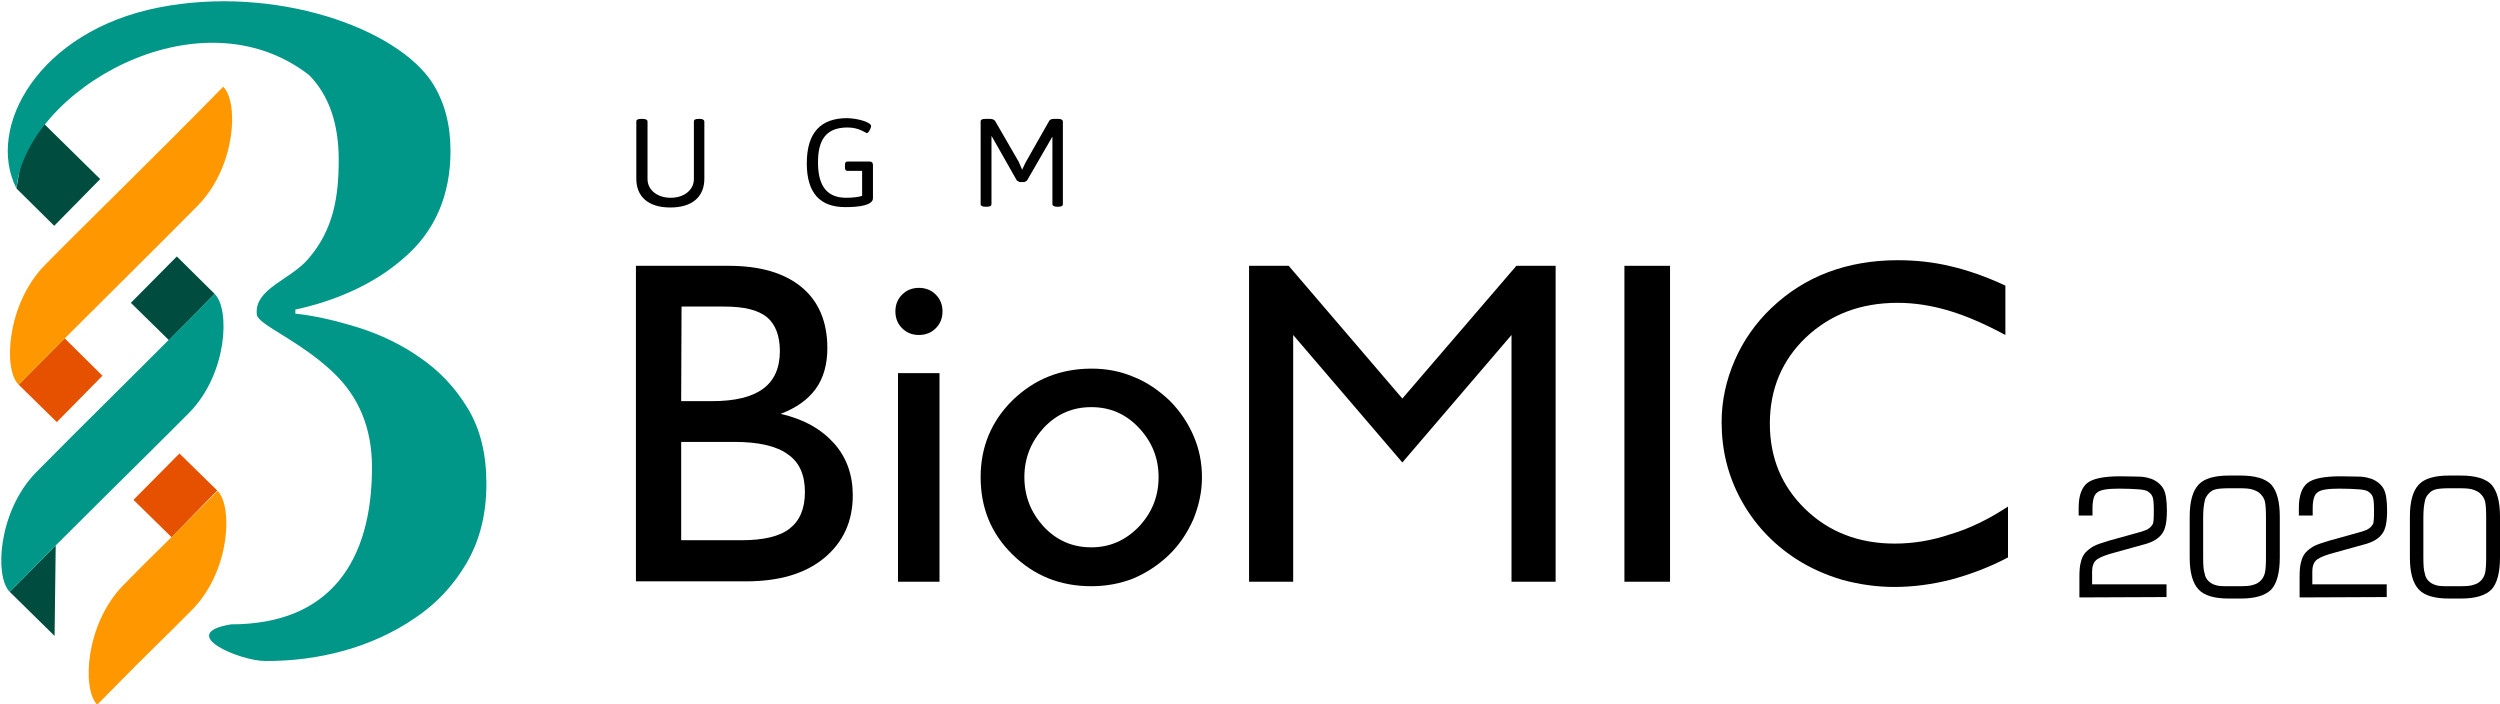
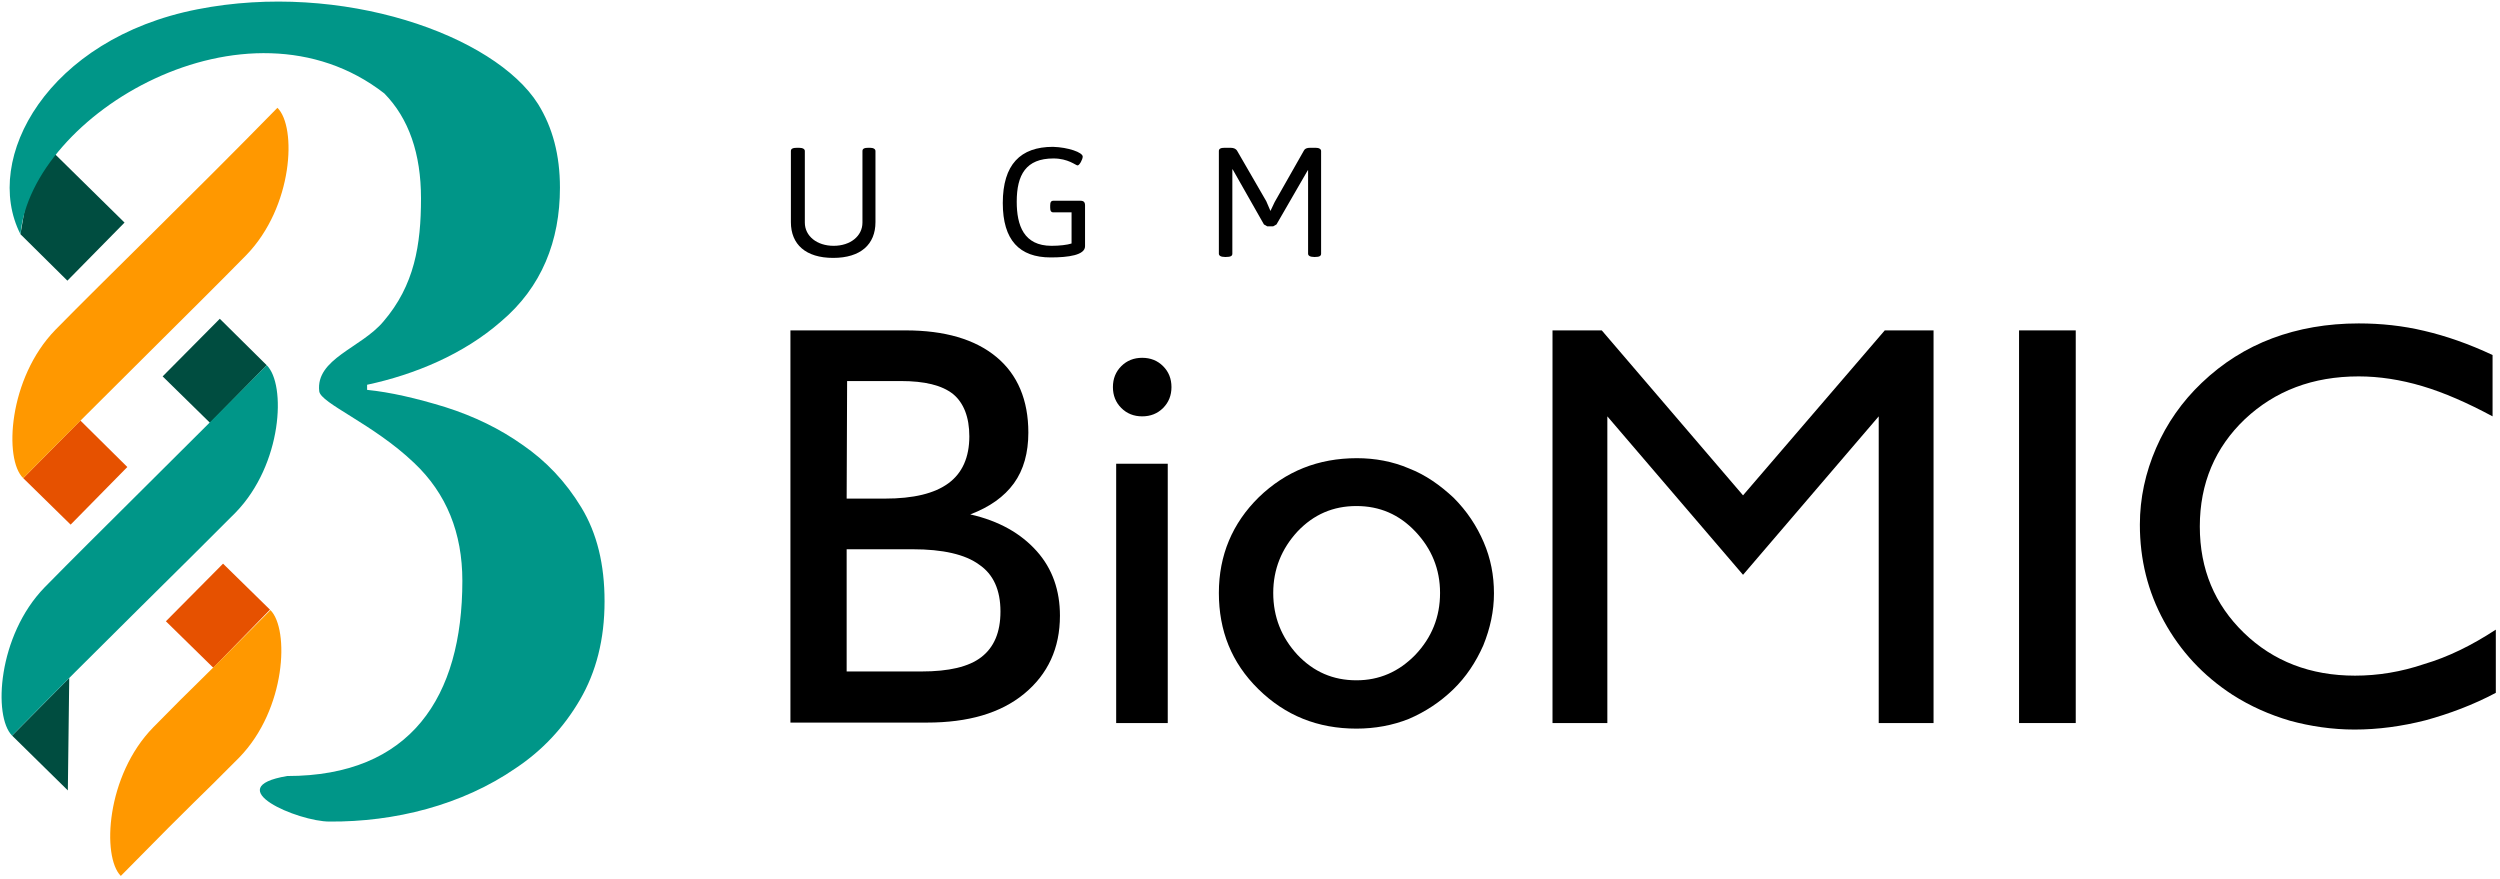
- <svg xmlns="http://www.w3.org/2000/svg" version="1.1" id="Layer_1" x="0px" y="0px" viewBox="0 0 668.7 188.2" style="enable-background:new 0 0 668.7 188.2;" xml:space="preserve">
-   <style type="text/css">
- 	.st0{fill:#004D40;}
- 	.st1{fill:#E65100;}
- 	.st2{fill:#FF9800;}
- 	.st3{fill:#009688;}
- 	.st4{fill:none;}
- 	.st5{fill:#307ABD;}
- 	.st6{fill:#306BA4;}
- </style>
-   <g id="Layer_x0020_1">
-     <g id="_2777238904016">
-       <polygon class="st0" points="2.6,158.3 14.9,145.9 14.6,170.1   " />
-       <polygon class="st1" points="35.7,133.7 48,121.3 58.1,131.2 45.9,143.7   " />
-       <polygon class="st1" points="5,102.9 17.3,90.5 27.4,100.5 15.2,112.9   " />
-       <polygon class="st0" points="35,81 47.3,68.6 57.4,78.6 45.2,91   " />
-       <polygon class="st0" points="4.4,50.4 8,29.4 26.8,47.9 14.5,60.4   " />
-       <path class="st2" d="M11.9,71c10.6-10.8,29.5-29.1,47.8-47.8c4.2,4.1,3.4,21.3-6.7,31.7c-10.5,10.7-29.6,29.4-48,48    C0.8,98.9,1.8,81.4,11.9,71z" />
-       <path class="st3" d="M9.6,126.4C20.2,115.6,39,97.2,57.4,78.6c4.2,4.1,3.4,21.3-6.7,31.7C40.1,121,21,139.6,2.6,158.3    C-1.5,154.2-0.5,136.8,9.6,126.4z" />
-       <path class="st2" d="M33,156.5c10.6-10.8,6.8-6.6,25.2-25.2c4.1,4.1,3.4,21.3-6.7,31.7c-10.6,10.7-7.1,6.8-25.5,25.5    C21.9,184.4,22.8,166.9,33,156.5z" />
-       <path class="st3" d="M112.4,95.7c5.1,3.5,9.3,7.9,12.7,13.5c3.4,5.6,5,12.3,5,20.2c0,8.2-1.8,15.2-5.3,21.2s-8.1,10.9-13.8,14.7    c-11.6,8-26.1,11.6-40.1,11.5c-6.7,0-24-7.3-9.1-9.8c26.6,0,37.7-17,37.7-42c0-10.3-3.4-18.8-10.4-25.4    C80.3,91.2,69,86.8,68.7,84.2c-0.8-7,9-9.3,13.8-15c6.7-7.8,8.1-16.5,8.1-26.5c0-9.6-2.6-17.2-7.9-22.6C53-3,6.8,24.6,4.4,50.4    C-3.9,34.1,10.3,8.3,42.5,2c31-6.1,63.9,5.5,73.3,20.4c3.1,5,4.7,10.9,4.7,18c0,11.4-3.9,21.4-12.7,28.8c-8,7-18.5,11.4-28.8,13.6    v1.1c5,0.5,10.6,1.8,16.8,3.7C102.1,89.6,107.6,92.3,112.4,95.7z" />
-     </g>
-     <path d="M182.2,118.3v26.2h16.1c5.9,0,10.2-1,12.9-3.1s4.1-5.3,4.1-9.8c0-4.6-1.5-8-4.6-10.1c-3-2.2-7.8-3.3-14.3-3.3h-14.2V118.3z    M170.1,155.6V71.1h24.8c8.4,0,14.9,1.9,19.5,5.7c4.6,3.8,6.9,9.3,6.9,16.3c0,4.3-1,8-3.1,10.9s-5.2,5.1-9.4,6.7   c6.2,1.4,10.9,4.1,14.3,7.9c3.4,3.8,5,8.5,5,13.9c0,7-2.6,12.6-7.7,16.8s-12.1,6.2-20.9,6.2h-29.4L170.1,155.6L170.1,155.6z    M182.2,107.3h8.2c6.2,0,10.7-1.1,13.7-3.3c3-2.2,4.5-5.6,4.5-10.1c0-4.1-1.2-7.2-3.5-9.1c-2.4-1.9-6.1-2.8-11.3-2.8h-11.5   L182.2,107.3L182.2,107.3z" />
-     <path id="_x31__1_" d="M239.5,83.3c0-1.8,0.6-3.3,1.8-4.5s2.7-1.8,4.5-1.8s3.3,0.6,4.5,1.8c1.2,1.2,1.8,2.7,1.8,4.5   s-0.6,3.3-1.8,4.5s-2.7,1.8-4.5,1.8s-3.3-0.6-4.5-1.8S239.5,85.1,239.5,83.3z M240.2,155.6V99.8h11.1v55.8H240.2z" />
-     <path id="_x32__1_" d="M274,127.6c0,5.2,1.8,9.6,5.2,13.3c3.5,3.7,7.7,5.5,12.7,5.5c4.9,0,9.1-1.8,12.7-5.5   c3.5-3.7,5.3-8.1,5.3-13.3c0-5.1-1.8-9.5-5.3-13.2s-7.7-5.5-12.7-5.5s-9.2,1.8-12.7,5.5C275.8,118.1,274,122.5,274,127.6z    M262.3,127.6c0-8.1,2.9-15,8.6-20.6c5.8-5.6,12.8-8.4,21.1-8.4c3.9,0,7.7,0.7,11.2,2.2c3.6,1.4,6.7,3.6,9.6,6.3   c2.9,2.9,5,6.1,6.5,9.6s2.2,7.1,2.2,11c0,3.8-0.8,7.5-2.3,11.2c-1.6,3.6-3.7,6.8-6.5,9.5s-6,4.8-9.5,6.3c-3.5,1.4-7.3,2.1-11.3,2.1   c-8.3,0-15.3-2.8-21.1-8.5S262.3,135.7,262.3,127.6z" />
-     <polygon id="_x33__1_" points="334.1,155.6 334.1,71.1 344.7,71.1 375.1,106.6 405.6,71.1 416.1,71.1 416.1,155.6 404.3,155.6    404.3,89.6 375.1,123.7 345.9,89.6 345.9,155.6  " />
-     <polygon id="_x34_" points="434.5,155.6 434.5,71.1 446.7,71.1 446.7,155.6  " />
-     <path id="_x35_" d="M537.1,135.5v13.6c-4.9,2.6-10,4.5-15.1,5.9c-5.1,1.3-10.2,2-15.3,2c-4.8,0-9.5-0.7-13.9-1.9   c-4.4-1.3-8.5-3.1-12.4-5.6c-6.3-4.1-11.2-9.4-14.7-15.8s-5.2-13.3-5.2-20.8c0-5.7,1.2-11.2,3.5-16.5s5.6-10,9.8-14   c4.5-4.3,9.6-7.5,15.2-9.6s11.8-3.2,18.6-3.2c4.8,0,9.5,0.5,14.1,1.6c4.7,1.1,9.6,2.8,14.7,5.2v13.2c-5.4-2.9-10.4-5.1-15.1-6.5   c-4.7-1.4-9.3-2.1-13.7-2.1c-9.9,0-18,3.1-24.5,9.2c-6.4,6.1-9.7,13.8-9.7,23.1c0,9.2,3.2,16.8,9.5,22.9c6.3,6.1,14.3,9.2,23.9,9.2   c4.9,0,9.9-0.8,14.9-2.5C526.8,141.4,531.9,138.9,537.1,135.5z" />
-     <g id="_2777238902928">
-       <path d="M188.4,32.5v15.3c0,4.8-3.2,7.7-9.1,7.7c-5.9,0-9.1-2.9-9.1-7.7V32.5c0-0.5,0.4-0.7,1.4-0.7h0.3c0.9,0,1.3,0.3,1.3,0.7    v15.4c0,2.9,2.6,5,6.2,5c3.6,0,6.2-2.1,6.2-5V32.5c0-0.5,0.4-0.7,1.3-0.7h0.3C188,31.8,188.4,32.1,188.4,32.5z" />
-       <path d="M233,33.7c0,0.6-0.7,1.9-1.1,1.9c-0.4,0-2-1.5-5.2-1.5c-5.9,0-7.9,3.5-7.9,9.3c0,5.1,1.5,9.5,7.5,9.5    c1.7,0,3.4-0.2,4.3-0.5v-6.7h-3.9c-0.5,0-0.7-0.3-0.7-1v-0.5c0-0.7,0.2-1,0.7-1h5.8c0.7,0,1,0.3,1,1V53c0,1.9-3.6,2.4-7.4,2.4    c-6.7,0-10.3-3.7-10.3-11.7c0-8.3,3.8-12.1,10.8-12.1C229.9,31.7,233,32.8,233,33.7z" />
-       <path d="M284.3,32.5v22.1c0,0.5-0.4,0.7-1.3,0.7h-0.2c-0.9,0-1.3-0.3-1.3-0.7v-18l-0.1,0.1l-6.7,11.6l-0.7,0.4h-1.3l-0.7-0.4    l-6.7-11.8l-0.1-0.1v18.2c0,0.5-0.4,0.7-1.4,0.7h-0.2c-0.9,0-1.3-0.3-1.3-0.7V32.5c0-0.5,0.4-0.7,1.3-0.7h1.2    c0.8,0,1.2,0.3,1.4,0.6l6.3,10.9l0.9,2.1l0.9-1.9l6.3-11.1c0.2-0.4,0.6-0.6,1.4-0.6h1.1C283.9,31.8,284.3,32.1,284.3,32.5z" />
-     </g>
-   </g>
-   <g id="Layer_x0020_1_1_">
-     <g id="_1916240767312">
-       <path class="st4" d="M71.8-8.8" />
-       <path class="st5" d="M71.8-8.8" />
-       <path class="st6" d="M71.8-8.8" />
-       <path d="M556.2,159.8v-5.5c0-1.7,0.1-3,0.4-4c0.2-0.9,0.6-1.8,1.2-2.5c0.6-0.6,1.3-1.2,2.2-1.7s2.3-0.9,4.2-1.5l7.2-2    c1.2-0.3,2.1-0.6,2.8-0.9c0.7-0.4,1.2-0.8,1.4-1.2c0.2-0.2,0.4-0.6,0.4-1.2c0.1-0.5,0.1-1.5,0.1-3c0-1.6-0.1-2.7-0.3-3.3    c-0.2-0.6-0.6-1.1-1.1-1.4c-0.4-0.4-1.3-0.6-2.5-0.7c-1.3-0.1-3.1-0.2-5.4-0.2c-3,0-5,0.3-5.8,1c-0.9,0.6-1.3,2.1-1.3,4.3v1.9H556    v-2.1c0-3.2,0.8-5.4,2.3-6.6c1.5-1.2,4.5-1.8,8.8-1.8c2.4,0,4.3,0.1,5.6,0.1c1.2,0.1,2.2,0.4,2.8,0.6c1.5,0.6,2.6,1.6,3.2,2.7    c0.6,1.1,0.9,3,0.9,5.8c0,3-0.4,5.1-1.4,6.3c-0.9,1.2-2.5,2.2-5,2.8l-9,2.5c-1.9,0.6-3.2,1.2-3.7,1.8c-0.6,0.6-0.9,1.6-0.9,2.8    v3.5h19.9v3.4L556.2,159.8L556.2,159.8L556.2,159.8z" />
-       <path id="_1" d="M596.3,156.8h2.8c1.7,0,3-0.1,3.7-0.4c0.8-0.2,1.4-0.6,1.9-1.1s0.9-1.2,1.1-2c0.2-0.8,0.3-2.2,0.3-4.2v-0.5v-10.2    c0-2.1-0.1-3.5-0.3-4.3c-0.2-0.8-0.6-1.4-1.1-1.9c-0.5-0.6-1.2-0.9-2-1.2c-0.8-0.3-2-0.4-3.6-0.4h-2.8c-1.7,0-3,0.1-3.7,0.3    c-0.8,0.2-1.4,0.6-1.9,1.2c-0.5,0.6-0.9,1.2-1,2c-0.2,0.8-0.4,2.2-0.4,4.3v0.5v10.2c0,2.1,0.1,3.5,0.4,4.3c0.1,0.8,0.5,1.5,1,2    s1.2,0.9,1.9,1.1C593.4,156.8,594.6,156.8,596.3,156.8z M596.2,160.1c-3.9,0-6.6-0.8-8.1-2.4c-1.6-1.7-2.4-4.5-2.4-8.6v-10.9    c0-4.1,0.8-6.9,2.4-8.6c1.5-1.6,4.2-2.4,8.1-2.4h3.1c3.9,0,6.6,0.8,8.2,2.4c1.5,1.7,2.3,4.5,2.3,8.6v10.9c0,4.1-0.8,7-2.3,8.6    c-1.6,1.6-4.3,2.4-8.2,2.4H596.2z" />
-       <path d="M615.1,159.8v-5.5c0-1.7,0.1-3,0.4-4c0.2-0.9,0.6-1.8,1.2-2.5c0.6-0.6,1.3-1.2,2.2-1.7s2.3-0.9,4.2-1.5l7.2-2    c1.2-0.3,2.1-0.6,2.8-0.9c0.7-0.4,1.2-0.8,1.4-1.2c0.2-0.2,0.4-0.6,0.4-1.2c0.1-0.5,0.1-1.5,0.1-3c0-1.6-0.1-2.7-0.3-3.3    c-0.2-0.6-0.6-1.1-1.1-1.4c-0.4-0.4-1.3-0.6-2.5-0.7c-1.3-0.1-3.1-0.2-5.4-0.2c-3,0-5,0.3-5.8,1c-0.9,0.6-1.3,2.1-1.3,4.3v1.9    h-3.7v-2.1c0-3.2,0.8-5.4,2.3-6.6c1.5-1.2,4.5-1.8,8.8-1.8c2.4,0,4.3,0.1,5.6,0.1c1.2,0.1,2.2,0.4,2.8,0.6    c1.5,0.6,2.6,1.6,3.2,2.7c0.6,1.1,0.9,3,0.9,5.8c0,3-0.4,5.1-1.4,6.3c-0.9,1.2-2.5,2.2-5,2.8l-9,2.5c-1.9,0.6-3.2,1.2-3.7,1.8    c-0.6,0.6-0.9,1.6-0.9,2.8v3.5h19.9v3.4L615.1,159.8L615.1,159.8L615.1,159.8z" />
-       <path id="_1_1_" d="M655.2,156.8h2.8c1.7,0,3-0.1,3.7-0.4c0.8-0.2,1.4-0.6,1.9-1.1s0.9-1.2,1.1-2s0.3-2.2,0.3-4.2v-0.5v-10.2    c0-2.1-0.1-3.5-0.3-4.3s-0.6-1.4-1.1-1.9c-0.5-0.6-1.2-0.9-2-1.2c-0.8-0.3-2-0.4-3.6-0.4h-2.8c-1.7,0-3,0.1-3.7,0.3    c-0.8,0.2-1.4,0.6-1.9,1.2c-0.5,0.5-0.9,1.2-1,2c-0.2,0.8-0.4,2.2-0.4,4.3v0.5v10.2c0,2.1,0.1,3.5,0.4,4.3c0.1,0.8,0.5,1.5,1,2    s1.2,0.9,1.9,1.1C652.3,156.8,653.5,156.8,655.2,156.8z M655.1,160.1c-3.9,0-6.6-0.8-8.1-2.4c-1.6-1.7-2.4-4.5-2.4-8.6v-10.9    c0-4.1,0.8-6.9,2.4-8.6c1.5-1.6,4.2-2.4,8.1-2.4h3.1c3.9,0,6.6,0.8,8.2,2.4c1.5,1.7,2.3,4.5,2.3,8.6v10.9c0,4.1-0.8,7-2.3,8.6    c-1.6,1.6-4.3,2.4-8.2,2.4H655.1z" />
-     </g>
-   </g>
+ <svg xmlns="http://www.w3.org/2000/svg" width="538" height="189" viewBox="0 0 538 189" fill="none">
+   <path d="M2.6 158.3L14.9 145.9L14.6 170.1L2.6 158.3Z" fill="#004D40" />
+   <path d="M35.7 133.7L48 121.3L58.1 131.2L45.9 143.7L35.7 133.7Z" fill="#E65100" />
+   <path d="M5 102.9L17.3 90.5L27.4 100.5L15.2 112.9L5 102.9Z" fill="#E65100" />
+   <path d="M35 81L47.3 68.6L57.4 78.6L45.2 91L35 81Z" fill="#004D40" />
+   <path d="M4.4 50.4L8 29.4L26.8 47.9L14.5 60.4L4.4 50.4Z" fill="#004D40" />
+   <path d="M11.9 71C22.5 60.2 41.4 41.9 59.7 23.2C63.9 27.3 63.1 44.5 53 54.9C42.5 65.6 23.4 84.3 5 102.9C0.8 98.9 1.8 81.4 11.9 71Z" fill="#FF9800" />
+   <path d="M9.6 126.4C20.2 115.6 39 97.2 57.4 78.6C61.6 82.7 60.8 99.9 50.7 110.3C40.1 121 21 139.6 2.6 158.3C-1.5 154.2 -0.5 136.8 9.6 126.4Z" fill="#009688" />
+   <path d="M33 156.5C43.6 145.7 39.8 149.9 58.2 131.3C62.3 135.4 61.6 152.6 51.5 163C40.9 173.7 44.4 169.8 26 188.5C21.9 184.4 22.8 166.9 33 156.5Z" fill="#FF9800" />
+   <path d="M112.4 95.7C117.5 99.2 121.7 103.6 125.1 109.2C128.5 114.8 130.1 121.5 130.1 129.4C130.1 137.6 128.3 144.6 124.8 150.6C121.3 156.6 116.7 161.5 111 165.3C99.4 173.3 84.9 176.9 70.9 176.8C64.2 176.8 46.9 169.5 61.8 167C88.4 167 99.5 150 99.5 125C99.5 114.7 96.1 106.2 89.1 99.6C80.3 91.2 69 86.8 68.7 84.2C67.9 77.2 77.7 74.9 82.5 69.2C89.2 61.4 90.6 52.7 90.6 42.7C90.6 33.1 88 25.5 82.7 20.1C53 -3 6.8 24.6 4.4 50.4C-3.9 34.1 10.3 8.3 42.5 2C73.5 -4.1 106.4 7.5 115.8 22.4C118.9 27.4 120.5 33.3 120.5 40.4C120.5 51.8 116.6 61.8 107.8 69.2C99.8 76.2 89.3 80.6 79 82.8V83.9C84 84.4 89.6 85.7 95.8 87.6C102.1 89.6 107.6 92.3 112.4 95.7Z" fill="#009688" />
+   <path d="M182.2 118.3V144.5H198.3C204.2 144.5 208.5 143.5 211.2 141.4C213.9 139.3 215.3 136.1 215.3 131.6C215.3 127 213.8 123.6 210.7 121.5C207.7 119.3 202.9 118.2 196.4 118.2H182.2V118.3ZM170.1 155.6V71.1H194.9C203.3 71.1 209.8 73 214.4 76.8C219 80.6 221.3 86.1 221.3 93.1C221.3 97.4 220.3 101.1 218.2 104C216.1 106.9 213 109.1 208.8 110.7C215 112.1 219.7 114.8 223.1 118.6C226.5 122.4 228.1 127.1 228.1 132.5C228.1 139.5 225.5 145.1 220.4 149.3C215.3 153.5 208.3 155.5 199.5 155.5H170.1V155.6ZM182.2 107.3H190.4C196.6 107.3 201.1 106.2 204.1 104C207.1 101.8 208.6 98.4 208.6 93.9C208.6 89.8 207.4 86.7 205.1 84.8C202.7 82.9 199 82 193.8 82H182.3L182.2 107.3Z" fill="black" />
+   <path d="M239.5 83.3C239.5 81.5 240.1 80 241.3 78.8C242.5 77.6 244 77 245.8 77C247.6 77 249.1 77.6 250.3 78.8C251.5 80 252.1 81.5 252.1 83.3C252.1 85.1 251.5 86.6 250.3 87.8C249.1 89 247.6 89.6 245.8 89.6C244 89.6 242.5 89 241.3 87.8C240.1 86.6 239.5 85.1 239.5 83.3ZM240.2 155.6V99.8H251.3V155.6H240.2Z" fill="black" />
+   <path d="M274 127.6C274 132.8 275.8 137.2 279.2 140.9C282.7 144.6 286.9 146.4 291.9 146.4C296.8 146.4 301 144.6 304.6 140.9C308.1 137.2 309.9 132.8 309.9 127.6C309.9 122.5 308.1 118.1 304.6 114.4C301.1 110.7 296.9 108.9 291.9 108.9C286.9 108.9 282.7 110.7 279.2 114.4C275.8 118.1 274 122.5 274 127.6ZM262.3 127.6C262.3 119.5 265.2 112.6 270.9 107C276.7 101.4 283.7 98.6 292 98.6C295.9 98.6 299.7 99.3 303.2 100.8C306.8 102.2 309.9 104.4 312.8 107.1C315.7 110 317.8 113.2 319.3 116.7C320.8 120.2 321.5 123.8 321.5 127.7C321.5 131.5 320.7 135.2 319.2 138.9C317.6 142.5 315.5 145.7 312.7 148.4C309.9 151.1 306.7 153.2 303.2 154.7C299.7 156.1 295.9 156.8 291.9 156.8C283.6 156.8 276.6 154 270.8 148.3C265 142.6 262.3 135.7 262.3 127.6Z" fill="black" />
+   <path d="M334.1 155.6V71.1H344.7L375.1 106.6L405.6 71.1H416.1V155.6H404.3V89.6L375.1 123.7L345.9 89.6V155.6H334.1Z" fill="black" />
+   <path d="M434.5 155.6V71.1H446.7V155.6H434.5Z" fill="black" />
+   <path d="M537.1 135.5V149.1C532.2 151.7 527.1 153.6 522 155C516.9 156.3 511.8 157 506.7 157C501.9 157 497.2 156.3 492.8 155.1C488.4 153.8 484.3 152 480.4 149.5C474.1 145.4 469.2 140.1 465.7 133.7C462.2 127.3 460.5 120.4 460.5 112.9C460.5 107.2 461.7 101.7 464 96.4C466.3 91.1 469.6 86.4 473.8 82.4C478.3 78.1 483.4 74.9 489 72.8C494.6 70.7 500.8 69.6 507.6 69.6C512.4 69.6 517.1 70.1 521.7 71.2C526.4 72.3 531.3 74 536.4 76.4V89.6C531 86.7 526 84.5 521.3 83.1C516.6 81.7 512 81 507.6 81C497.7 81 489.6 84.1 483.1 90.2C476.7 96.3 473.4 104 473.4 113.3C473.4 122.5 476.6 130.1 482.9 136.2C489.2 142.3 497.2 145.4 506.8 145.4C511.7 145.4 516.7 144.6 521.7 142.9C526.8 141.4 531.9 138.9 537.1 135.5Z" fill="black" />
+   <path d="M188.4 32.5V47.8C188.4 52.6 185.2 55.5 179.3 55.5C173.4 55.5 170.2 52.6 170.2 47.8V32.5C170.2 32 170.6 31.8 171.6 31.8H171.9C172.8 31.8 173.2 32.1 173.2 32.5V47.9C173.2 50.8 175.8 52.9 179.4 52.9C183 52.9 185.6 50.8 185.6 47.9V32.5C185.6 32 186 31.8 186.9 31.8H187.2C188 31.8 188.4 32.1 188.4 32.5Z" fill="black" />
+   <path d="M233 33.7C233 34.3 232.3 35.6 231.9 35.6C231.5 35.6 229.9 34.1 226.7 34.1C220.8 34.1 218.8 37.6 218.8 43.4C218.8 48.5 220.3 52.9 226.3 52.9C228 52.9 229.7 52.7 230.6 52.4V45.7H226.7C226.2 45.7 226 45.4 226 44.7V44.2C226 43.5 226.2 43.2 226.7 43.2H232.5C233.2 43.2 233.5 43.5 233.5 44.2V53C233.5 54.9 229.9 55.4 226.1 55.4C219.4 55.4 215.8 51.7 215.8 43.7C215.8 35.4 219.6 31.6 226.6 31.6C229.9 31.7 233 32.8 233 33.7Z" fill="black" />
+   <path d="M284.3 32.5V54.6C284.3 55.1 283.9 55.3 283 55.3H282.8C281.9 55.3 281.5 55 281.5 54.6V36.6L281.4 36.7L274.7 48.3L274 48.7H272.7L272 48.3L265.3 36.5L265.2 36.4V54.6C265.2 55.1 264.8 55.3 263.8 55.3H263.6C262.7 55.3 262.3 55 262.3 54.6V32.5C262.3 32 262.7 31.8 263.6 31.8H264.8C265.6 31.8 266 32.1 266.2 32.4L272.5 43.3L273.4 45.4L274.3 43.5L280.6 32.4C280.8 32 281.2 31.8 282 31.8H283.1C283.9 31.8 284.3 32.1 284.3 32.5Z" fill="black" />
</svg>
